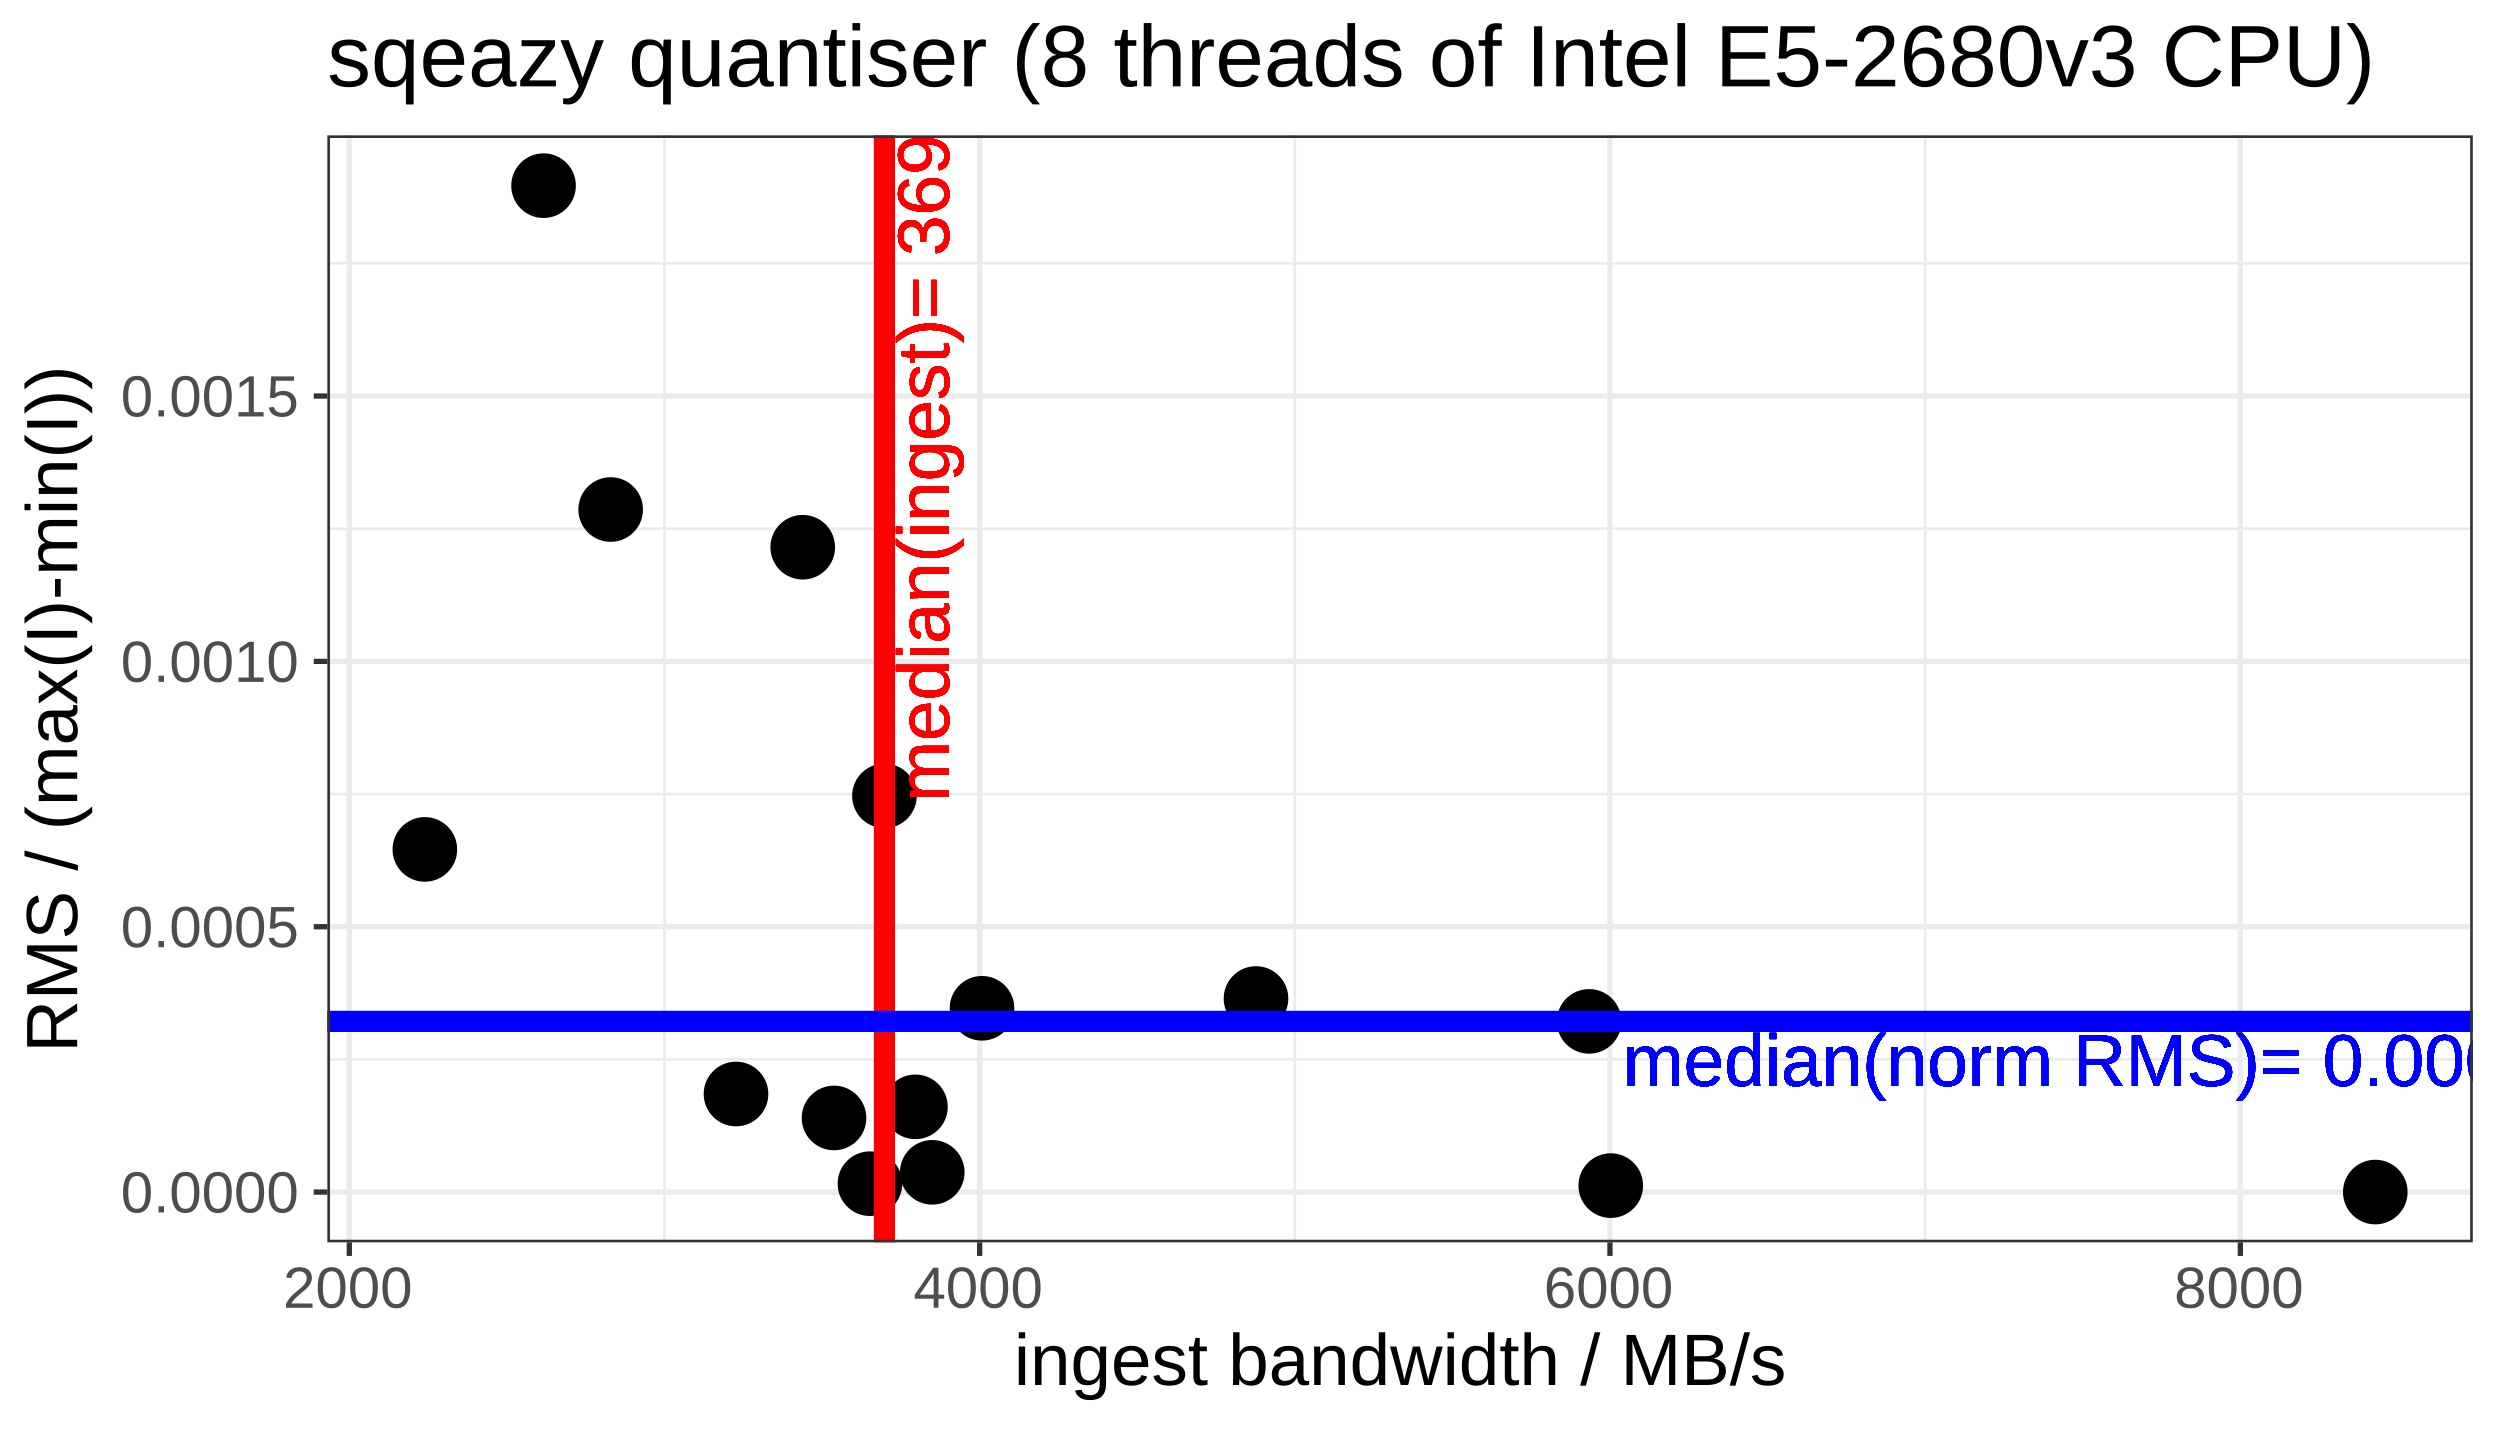
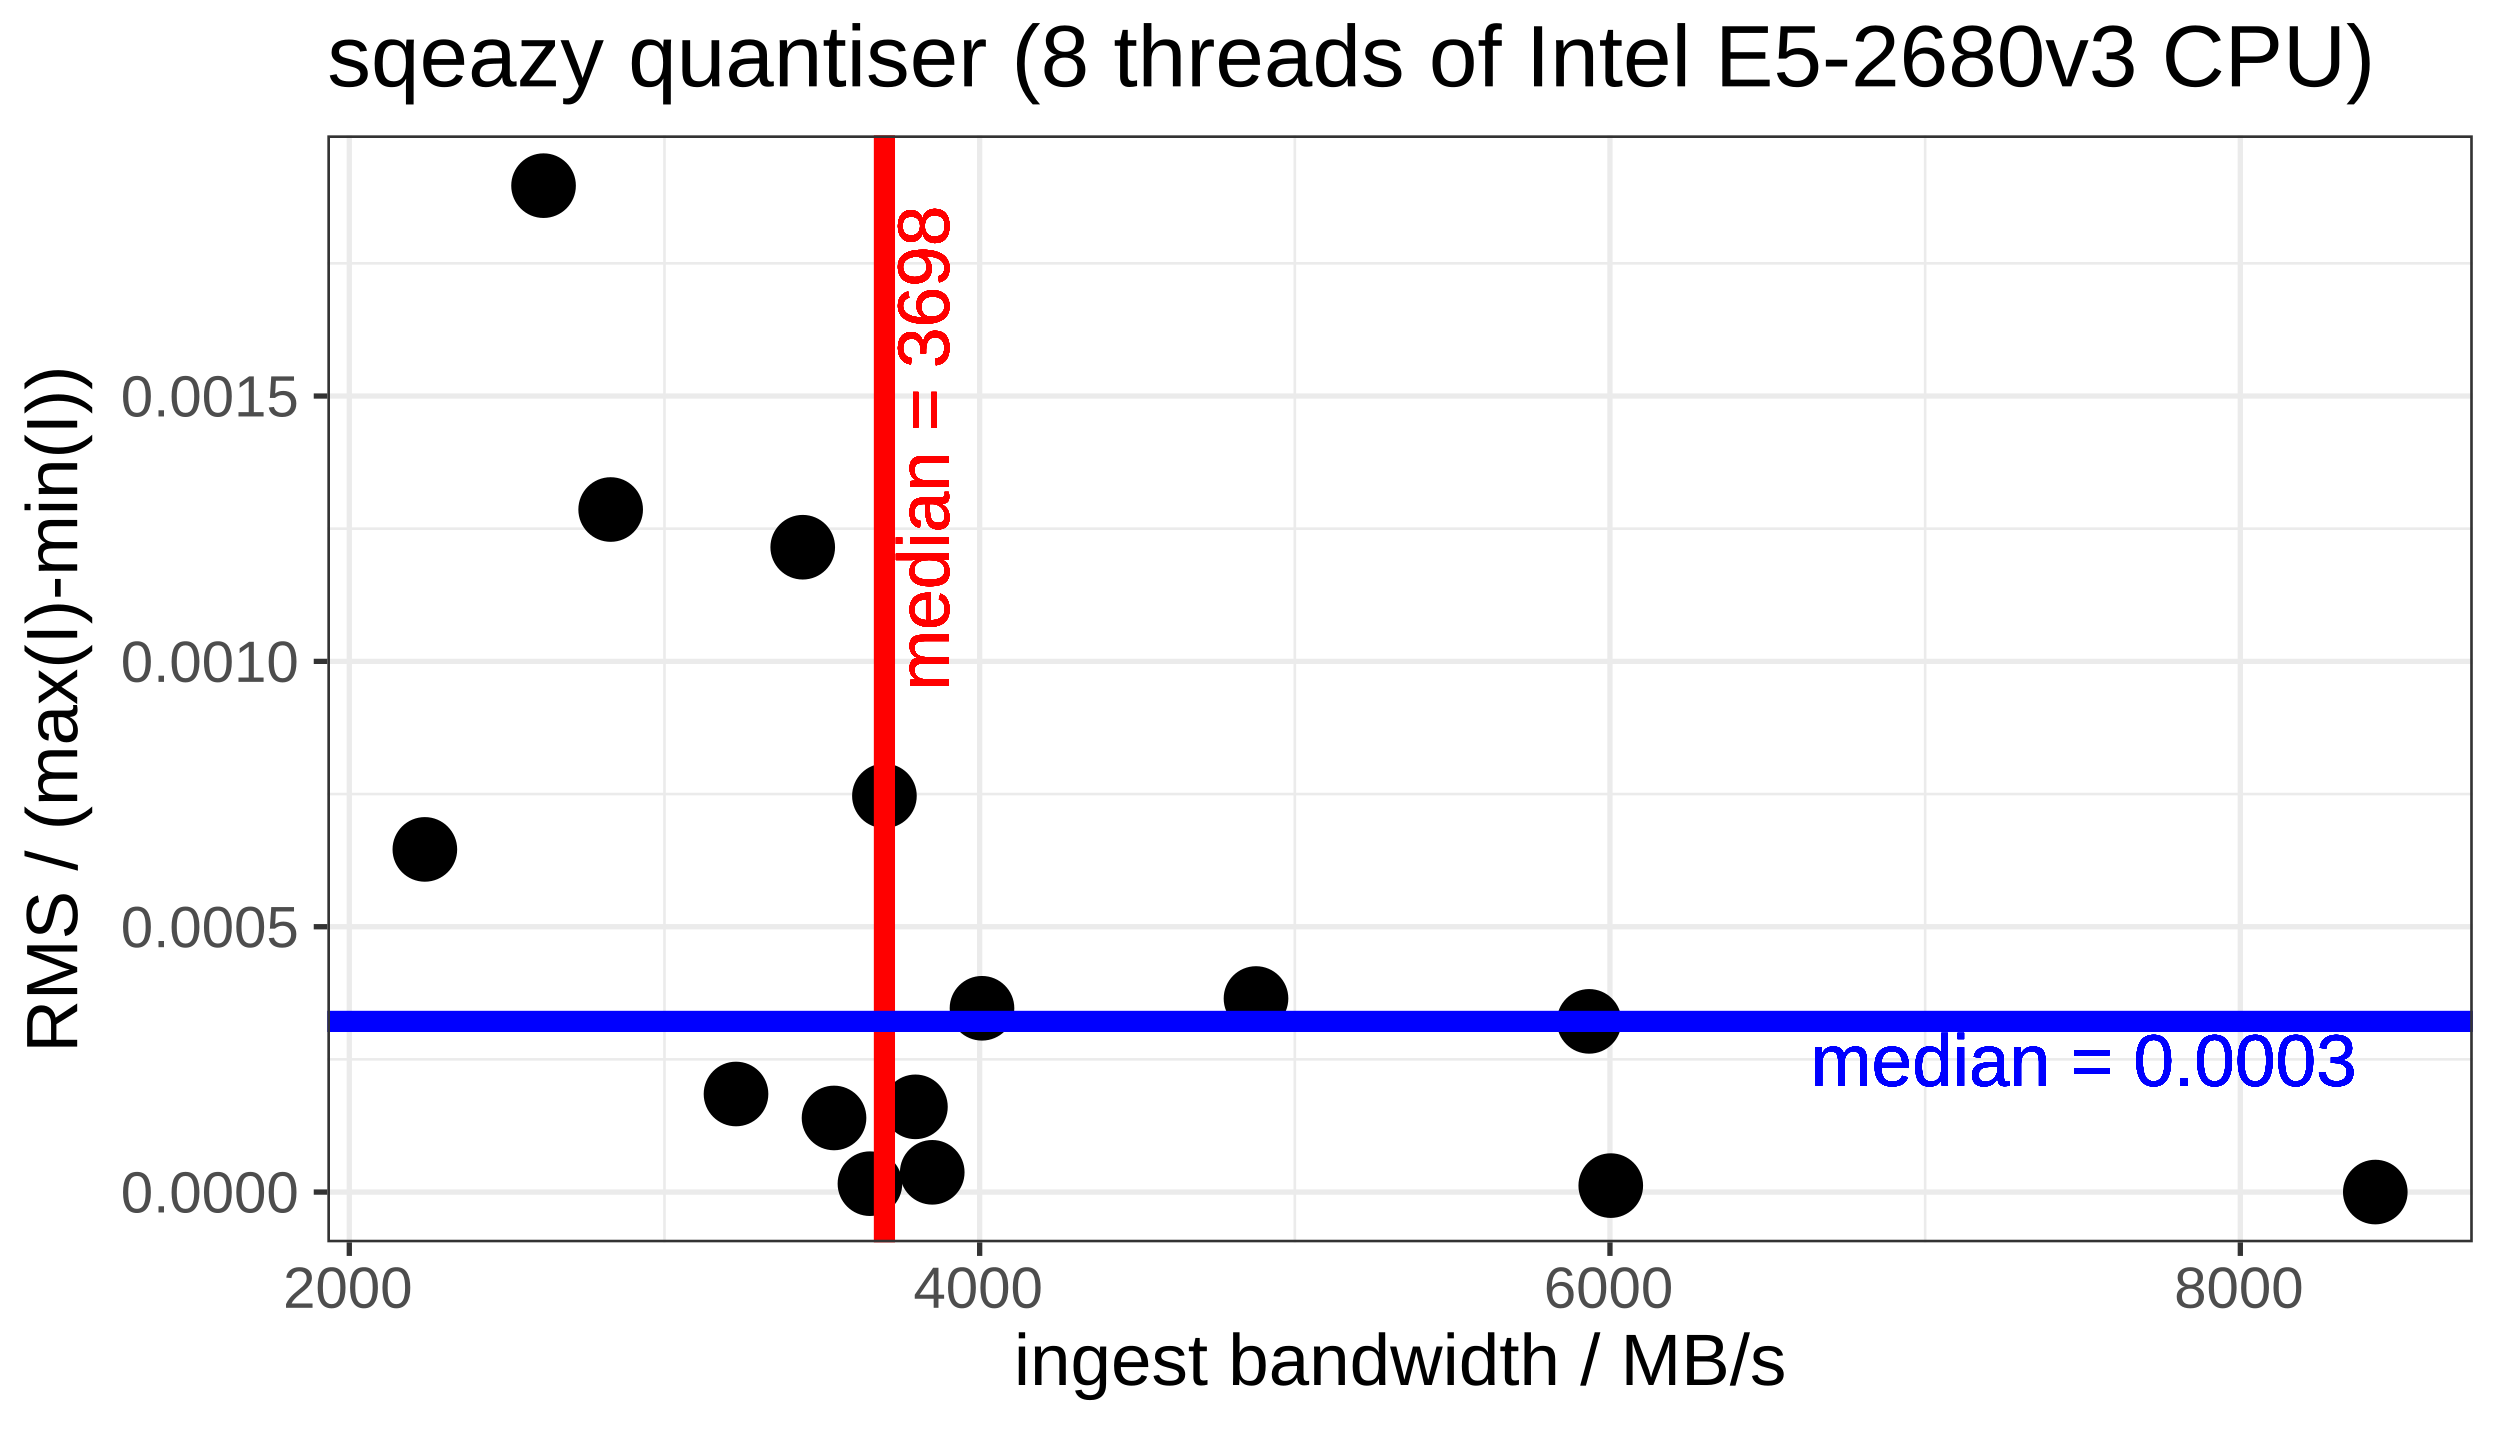
<svg xmlns="http://www.w3.org/2000/svg" viewBox="0 0 504.00 288.00">
  <defs>
    <style type="text/css">
    line, polyline, path, rect, circle {
      fill: none;
      stroke: #000000;
      stroke-linecap: round;
      stroke-linejoin: round;
      stroke-miterlimit: 10.00;
    }
  </style>
  </defs>
  <rect width="100%" height="100%" style="stroke: none; fill: #FFFFFF;" />
  <rect x="0.00" y="0.00" width="504.00" height="288.00" style="stroke-width: 1.07; stroke: #FFFFFF; fill: #FFFFFF;" />
  <defs>
    <clipPath id="cp1">
      <rect x="65.99" y="27.28" width="432.53" height="223.18" />
    </clipPath>
  </defs>
  <rect x="65.99" y="27.28" width="432.53" height="223.18" style="stroke-width: 1.07; stroke: none; fill: #FFFFFF;" clip-path="url(#cp1)" />
  <polyline points="65.99,213.57 498.52,213.57 " style="stroke-width: 0.53; stroke: #EBEBEB; stroke-linecap: butt;" clip-path="url(#cp1)" />
  <polyline points="65.99,160.08 498.52,160.08 " style="stroke-width: 0.53; stroke: #EBEBEB; stroke-linecap: butt;" clip-path="url(#cp1)" />
  <polyline points="65.99,106.58 498.52,106.58 " style="stroke-width: 0.53; stroke: #EBEBEB; stroke-linecap: butt;" clip-path="url(#cp1)" />
  <polyline points="65.99,53.09 498.52,53.09 " style="stroke-width: 0.53; stroke: #EBEBEB; stroke-linecap: butt;" clip-path="url(#cp1)" />
  <polyline points="133.96,250.46 133.96,27.28 " style="stroke-width: 0.53; stroke: #EBEBEB; stroke-linecap: butt;" clip-path="url(#cp1)" />
  <polyline points="261.04,250.46 261.04,27.28 " style="stroke-width: 0.53; stroke: #EBEBEB; stroke-linecap: butt;" clip-path="url(#cp1)" />
  <polyline points="388.11,250.46 388.11,27.28 " style="stroke-width: 0.53; stroke: #EBEBEB; stroke-linecap: butt;" clip-path="url(#cp1)" />
  <polyline points="65.99,240.32 498.52,240.32 " style="stroke-width: 1.07; stroke: #EBEBEB; stroke-linecap: butt;" clip-path="url(#cp1)" />
  <polyline points="65.99,186.83 498.52,186.83 " style="stroke-width: 1.07; stroke: #EBEBEB; stroke-linecap: butt;" clip-path="url(#cp1)" />
  <polyline points="65.99,133.33 498.52,133.33 " style="stroke-width: 1.07; stroke: #EBEBEB; stroke-linecap: butt;" clip-path="url(#cp1)" />
  <polyline points="65.99,79.84 498.52,79.84 " style="stroke-width: 1.07; stroke: #EBEBEB; stroke-linecap: butt;" clip-path="url(#cp1)" />
  <polyline points="70.42,250.46 70.42,27.28 " style="stroke-width: 1.07; stroke: #EBEBEB; stroke-linecap: butt;" clip-path="url(#cp1)" />
  <polyline points="197.50,250.46 197.50,27.28 " style="stroke-width: 1.07; stroke: #EBEBEB; stroke-linecap: butt;" clip-path="url(#cp1)" />
  <polyline points="324.57,250.46 324.57,27.28 " style="stroke-width: 1.07; stroke: #EBEBEB; stroke-linecap: butt;" clip-path="url(#cp1)" />
  <polyline points="451.65,250.46 451.65,27.28 " style="stroke-width: 1.07; stroke: #EBEBEB; stroke-linecap: butt;" clip-path="url(#cp1)" />
  <circle cx="478.86" cy="240.32" r="4.62pt" style="stroke-width: 0.71; fill: #000000;" clip-path="url(#cp1)" />
  <circle cx="187.94" cy="236.34" r="4.62pt" style="stroke-width: 0.71; fill: #000000;" clip-path="url(#cp1)" />
  <circle cx="197.97" cy="203.27" r="4.62pt" style="stroke-width: 0.71; fill: #000000;" clip-path="url(#cp1)" />
  <circle cx="178.30" cy="160.45" r="4.62pt" style="stroke-width: 0.71; fill: #000000;" clip-path="url(#cp1)" />
  <circle cx="168.14" cy="225.38" r="4.62pt" style="stroke-width: 0.71; fill: #000000;" clip-path="url(#cp1)" />
  <circle cx="184.55" cy="223.14" r="4.62pt" style="stroke-width: 0.71; fill: #000000;" clip-path="url(#cp1)" />
  <circle cx="148.38" cy="220.55" r="4.62pt" style="stroke-width: 0.71; fill: #000000;" clip-path="url(#cp1)" />
  <circle cx="253.21" cy="201.30" r="4.62pt" style="stroke-width: 0.71; fill: #000000;" clip-path="url(#cp1)" />
  <circle cx="161.83" cy="110.32" r="4.62pt" style="stroke-width: 0.71; fill: #000000;" clip-path="url(#cp1)" />
  <circle cx="85.65" cy="171.24" r="4.62pt" style="stroke-width: 0.71; fill: #000000;" clip-path="url(#cp1)" />
  <circle cx="109.58" cy="37.43" r="4.62pt" style="stroke-width: 0.71; fill: #000000;" clip-path="url(#cp1)" />
  <circle cx="324.73" cy="239.02" r="4.62pt" style="stroke-width: 0.71; fill: #000000;" clip-path="url(#cp1)" />
  <circle cx="320.37" cy="205.91" r="4.62pt" style="stroke-width: 0.71; fill: #000000;" clip-path="url(#cp1)" />
  <circle cx="175.38" cy="238.63" r="4.62pt" style="stroke-width: 0.71; fill: #000000;" clip-path="url(#cp1)" />
  <circle cx="123.11" cy="102.72" r="4.62pt" style="stroke-width: 0.71; fill: #000000;" clip-path="url(#cp1)" />
  <line x1="178.30" y1="250.46" x2="178.30" y2="27.28" style="stroke-width: 4.27; stroke: #FF0000; stroke-linecap: butt;" clip-path="url(#cp1)" />
  <g clip-path="url(#cp1)">
    <text transform="translate(175.39,90.54) rotate(-90)" style="font-size: 11.04pt; fill: #FF0000; font-family: Arial;" />
  </g>
  <g clip-path="url(#cp1)">
-     <text transform="translate(191.29,161.67) rotate(-90)" style="font-size: 11.04pt; fill: #FF0000; font-family: Arial;">median(ingest)= 3698</text>
-   </g>
-   <g clip-path="url(#cp1)">
-     <text transform="translate(175.39,90.54) rotate(-90)" style="font-size: 11.04pt; fill: #FF0000; font-family: Arial;" />
-   </g>
-   <g clip-path="url(#cp1)">
-     <text transform="translate(191.29,161.67) rotate(-90)" style="font-size: 11.04pt; fill: #FF0000; font-family: Arial;">median(ingest)= 3698</text>
-   </g>
-   <g clip-path="url(#cp1)">
-     <text transform="translate(175.39,90.54) rotate(-90)" style="font-size: 11.04pt; fill: #FF0000; font-family: Arial;" />
-   </g>
-   <g clip-path="url(#cp1)">
-     <text transform="translate(191.29,161.67) rotate(-90)" style="font-size: 11.04pt; fill: #FF0000; font-family: Arial;">median(ingest)= 3698</text>
-   </g>
-   <g clip-path="url(#cp1)">
-     <text transform="translate(175.39,90.54) rotate(-90)" style="font-size: 11.04pt; fill: #FF0000; font-family: Arial;" />
-   </g>
-   <g clip-path="url(#cp1)">
-     <text transform="translate(191.29,161.67) rotate(-90)" style="font-size: 11.04pt; fill: #FF0000; font-family: Arial;">median(ingest)= 3698</text>
-   </g>
-   <g clip-path="url(#cp1)">
-     <text transform="translate(175.39,90.54) rotate(-90)" style="font-size: 11.04pt; fill: #FF0000; font-family: Arial;" />
-   </g>
-   <g clip-path="url(#cp1)">
-     <text transform="translate(191.29,161.67) rotate(-90)" style="font-size: 11.04pt; fill: #FF0000; font-family: Arial;">median(ingest)= 3698</text>
-   </g>
-   <g clip-path="url(#cp1)">
-     <text transform="translate(175.39,90.54) rotate(-90)" style="font-size: 11.04pt; fill: #FF0000; font-family: Arial;" />
-   </g>
-   <g clip-path="url(#cp1)">
-     <text transform="translate(191.29,161.67) rotate(-90)" style="font-size: 11.04pt; fill: #FF0000; font-family: Arial;">median(ingest)= 3698</text>
-   </g>
-   <g clip-path="url(#cp1)">
-     <text transform="translate(175.39,90.54) rotate(-90)" style="font-size: 11.04pt; fill: #FF0000; font-family: Arial;" />
-   </g>
-   <g clip-path="url(#cp1)">
-     <text transform="translate(191.29,161.67) rotate(-90)" style="font-size: 11.04pt; fill: #FF0000; font-family: Arial;">median(ingest)= 3698</text>
-   </g>
-   <g clip-path="url(#cp1)">
-     <text transform="translate(175.39,90.54) rotate(-90)" style="font-size: 11.04pt; fill: #FF0000; font-family: Arial;" />
-   </g>
-   <g clip-path="url(#cp1)">
-     <text transform="translate(191.29,161.67) rotate(-90)" style="font-size: 11.04pt; fill: #FF0000; font-family: Arial;">median(ingest)= 3698</text>
-   </g>
-   <g clip-path="url(#cp1)">
-     <text transform="translate(175.39,90.54) rotate(-90)" style="font-size: 11.04pt; fill: #FF0000; font-family: Arial;" />
-   </g>
-   <g clip-path="url(#cp1)">
-     <text transform="translate(191.29,161.67) rotate(-90)" style="font-size: 11.04pt; fill: #FF0000; font-family: Arial;">median(ingest)= 3698</text>
-   </g>
-   <g clip-path="url(#cp1)">
-     <text transform="translate(175.39,90.54) rotate(-90)" style="font-size: 11.04pt; fill: #FF0000; font-family: Arial;" />
-   </g>
-   <g clip-path="url(#cp1)">
-     <text transform="translate(191.29,161.67) rotate(-90)" style="font-size: 11.04pt; fill: #FF0000; font-family: Arial;">median(ingest)= 3698</text>
-   </g>
-   <g clip-path="url(#cp1)">
-     <text transform="translate(175.39,90.54) rotate(-90)" style="font-size: 11.04pt; fill: #FF0000; font-family: Arial;" />
-   </g>
-   <g clip-path="url(#cp1)">
-     <text transform="translate(191.29,161.67) rotate(-90)" style="font-size: 11.04pt; fill: #FF0000; font-family: Arial;">median(ingest)= 3698</text>
-   </g>
-   <g clip-path="url(#cp1)">
-     <text transform="translate(175.39,90.54) rotate(-90)" style="font-size: 11.04pt; fill: #FF0000; font-family: Arial;" />
-   </g>
-   <g clip-path="url(#cp1)">
-     <text transform="translate(191.29,161.67) rotate(-90)" style="font-size: 11.04pt; fill: #FF0000; font-family: Arial;">median(ingest)= 3698</text>
-   </g>
-   <g clip-path="url(#cp1)">
-     <text transform="translate(175.39,90.54) rotate(-90)" style="font-size: 11.04pt; fill: #FF0000; font-family: Arial;" />
-   </g>
-   <g clip-path="url(#cp1)">
-     <text transform="translate(191.29,161.67) rotate(-90)" style="font-size: 11.04pt; fill: #FF0000; font-family: Arial;">median(ingest)= 3698</text>
-   </g>
-   <g clip-path="url(#cp1)">
-     <text transform="translate(175.39,90.54) rotate(-90)" style="font-size: 11.04pt; fill: #FF0000; font-family: Arial;" />
-   </g>
-   <g clip-path="url(#cp1)">
-     <text transform="translate(191.29,161.67) rotate(-90)" style="font-size: 11.04pt; fill: #FF0000; font-family: Arial;">median(ingest)= 3698</text>
-   </g>
-   <g clip-path="url(#cp1)">
-     <text transform="translate(175.39,90.54) rotate(-90)" style="font-size: 11.04pt; fill: #FF0000; font-family: Arial;" />
-   </g>
-   <g clip-path="url(#cp1)">
-     <text transform="translate(191.29,161.67) rotate(-90)" style="font-size: 11.04pt; fill: #FF0000; font-family: Arial;">median(ingest)= 3698</text>
+     <text transform="translate(191.29,139.26) rotate(-90)" style="font-size: 11.04pt; fill: #FF0000; font-family: Arial;">median = 3698</text>
+   </g>
+   <g clip-path="url(#cp1)">
+     <text transform="translate(175.39,90.54) rotate(-90)" style="font-size: 11.04pt; fill: #FF0000; font-family: Arial;" />
+   </g>
+   <g clip-path="url(#cp1)">
+     <text transform="translate(191.29,139.26) rotate(-90)" style="font-size: 11.04pt; fill: #FF0000; font-family: Arial;">median = 3698</text>
+   </g>
+   <g clip-path="url(#cp1)">
+     <text transform="translate(175.39,90.54) rotate(-90)" style="font-size: 11.04pt; fill: #FF0000; font-family: Arial;" />
+   </g>
+   <g clip-path="url(#cp1)">
+     <text transform="translate(191.29,139.26) rotate(-90)" style="font-size: 11.04pt; fill: #FF0000; font-family: Arial;">median = 3698</text>
+   </g>
+   <g clip-path="url(#cp1)">
+     <text transform="translate(175.39,90.54) rotate(-90)" style="font-size: 11.04pt; fill: #FF0000; font-family: Arial;" />
+   </g>
+   <g clip-path="url(#cp1)">
+     <text transform="translate(191.29,139.26) rotate(-90)" style="font-size: 11.04pt; fill: #FF0000; font-family: Arial;">median = 3698</text>
+   </g>
+   <g clip-path="url(#cp1)">
+     <text transform="translate(175.39,90.54) rotate(-90)" style="font-size: 11.04pt; fill: #FF0000; font-family: Arial;" />
+   </g>
+   <g clip-path="url(#cp1)">
+     <text transform="translate(191.29,139.26) rotate(-90)" style="font-size: 11.04pt; fill: #FF0000; font-family: Arial;">median = 3698</text>
+   </g>
+   <g clip-path="url(#cp1)">
+     <text transform="translate(175.39,90.54) rotate(-90)" style="font-size: 11.04pt; fill: #FF0000; font-family: Arial;" />
+   </g>
+   <g clip-path="url(#cp1)">
+     <text transform="translate(191.29,139.26) rotate(-90)" style="font-size: 11.04pt; fill: #FF0000; font-family: Arial;">median = 3698</text>
+   </g>
+   <g clip-path="url(#cp1)">
+     <text transform="translate(175.39,90.54) rotate(-90)" style="font-size: 11.04pt; fill: #FF0000; font-family: Arial;" />
+   </g>
+   <g clip-path="url(#cp1)">
+     <text transform="translate(191.29,139.26) rotate(-90)" style="font-size: 11.04pt; fill: #FF0000; font-family: Arial;">median = 3698</text>
+   </g>
+   <g clip-path="url(#cp1)">
+     <text transform="translate(175.39,90.54) rotate(-90)" style="font-size: 11.04pt; fill: #FF0000; font-family: Arial;" />
+   </g>
+   <g clip-path="url(#cp1)">
+     <text transform="translate(191.29,139.26) rotate(-90)" style="font-size: 11.04pt; fill: #FF0000; font-family: Arial;">median = 3698</text>
+   </g>
+   <g clip-path="url(#cp1)">
+     <text transform="translate(175.39,90.54) rotate(-90)" style="font-size: 11.04pt; fill: #FF0000; font-family: Arial;" />
+   </g>
+   <g clip-path="url(#cp1)">
+     <text transform="translate(191.29,139.26) rotate(-90)" style="font-size: 11.04pt; fill: #FF0000; font-family: Arial;">median = 3698</text>
+   </g>
+   <g clip-path="url(#cp1)">
+     <text transform="translate(175.39,90.54) rotate(-90)" style="font-size: 11.04pt; fill: #FF0000; font-family: Arial;" />
+   </g>
+   <g clip-path="url(#cp1)">
+     <text transform="translate(191.29,139.26) rotate(-90)" style="font-size: 11.04pt; fill: #FF0000; font-family: Arial;">median = 3698</text>
+   </g>
+   <g clip-path="url(#cp1)">
+     <text transform="translate(175.39,90.54) rotate(-90)" style="font-size: 11.04pt; fill: #FF0000; font-family: Arial;" />
+   </g>
+   <g clip-path="url(#cp1)">
+     <text transform="translate(191.29,139.26) rotate(-90)" style="font-size: 11.04pt; fill: #FF0000; font-family: Arial;">median = 3698</text>
+   </g>
+   <g clip-path="url(#cp1)">
+     <text transform="translate(175.39,90.54) rotate(-90)" style="font-size: 11.04pt; fill: #FF0000; font-family: Arial;" />
+   </g>
+   <g clip-path="url(#cp1)">
+     <text transform="translate(191.29,139.26) rotate(-90)" style="font-size: 11.04pt; fill: #FF0000; font-family: Arial;">median = 3698</text>
+   </g>
+   <g clip-path="url(#cp1)">
+     <text transform="translate(175.39,90.54) rotate(-90)" style="font-size: 11.04pt; fill: #FF0000; font-family: Arial;" />
+   </g>
+   <g clip-path="url(#cp1)">
+     <text transform="translate(191.29,139.26) rotate(-90)" style="font-size: 11.04pt; fill: #FF0000; font-family: Arial;">median = 3698</text>
+   </g>
+   <g clip-path="url(#cp1)">
+     <text transform="translate(175.39,90.54) rotate(-90)" style="font-size: 11.04pt; fill: #FF0000; font-family: Arial;" />
+   </g>
+   <g clip-path="url(#cp1)">
+     <text transform="translate(191.29,139.26) rotate(-90)" style="font-size: 11.04pt; fill: #FF0000; font-family: Arial;">median = 3698</text>
+   </g>
+   <g clip-path="url(#cp1)">
+     <text transform="translate(175.39,90.54) rotate(-90)" style="font-size: 11.04pt; fill: #FF0000; font-family: Arial;" />
+   </g>
+   <g clip-path="url(#cp1)">
+     <text transform="translate(191.29,139.26) rotate(-90)" style="font-size: 11.04pt; fill: #FF0000; font-family: Arial;">median = 3698</text>
  </g>
  <line x1="65.99" y1="205.91" x2="498.52" y2="205.91" style="stroke-width: 4.27; stroke: #0000FF; stroke-linecap: butt;" clip-path="url(#cp1)" />
  <g clip-path="url(#cp1)">
    <text x="419.88" y="203.00" style="font-size: 11.04pt; fill: #0000FF; font-family: Arial;" />
  </g>
  <g clip-path="url(#cp1)">
-     <text x="327.16" y="218.90" style="font-size: 11.04pt; fill: #0000FF; font-family: Arial;">median(norm RMS)= 0.0003</text>
-   </g>
-   <g clip-path="url(#cp1)">
-     <text x="419.88" y="203.00" style="font-size: 11.04pt; fill: #0000FF; font-family: Arial;" />
-   </g>
-   <g clip-path="url(#cp1)">
-     <text x="327.16" y="218.90" style="font-size: 11.04pt; fill: #0000FF; font-family: Arial;">median(norm RMS)= 0.0003</text>
-   </g>
-   <g clip-path="url(#cp1)">
-     <text x="419.88" y="203.00" style="font-size: 11.04pt; fill: #0000FF; font-family: Arial;" />
-   </g>
-   <g clip-path="url(#cp1)">
-     <text x="327.16" y="218.90" style="font-size: 11.04pt; fill: #0000FF; font-family: Arial;">median(norm RMS)= 0.0003</text>
-   </g>
-   <g clip-path="url(#cp1)">
-     <text x="419.88" y="203.00" style="font-size: 11.04pt; fill: #0000FF; font-family: Arial;" />
-   </g>
-   <g clip-path="url(#cp1)">
-     <text x="327.16" y="218.90" style="font-size: 11.04pt; fill: #0000FF; font-family: Arial;">median(norm RMS)= 0.0003</text>
-   </g>
-   <g clip-path="url(#cp1)">
-     <text x="419.88" y="203.00" style="font-size: 11.04pt; fill: #0000FF; font-family: Arial;" />
-   </g>
-   <g clip-path="url(#cp1)">
-     <text x="327.16" y="218.90" style="font-size: 11.04pt; fill: #0000FF; font-family: Arial;">median(norm RMS)= 0.0003</text>
-   </g>
-   <g clip-path="url(#cp1)">
-     <text x="419.88" y="203.00" style="font-size: 11.04pt; fill: #0000FF; font-family: Arial;" />
-   </g>
-   <g clip-path="url(#cp1)">
-     <text x="327.16" y="218.90" style="font-size: 11.04pt; fill: #0000FF; font-family: Arial;">median(norm RMS)= 0.0003</text>
-   </g>
-   <g clip-path="url(#cp1)">
-     <text x="419.88" y="203.00" style="font-size: 11.04pt; fill: #0000FF; font-family: Arial;" />
-   </g>
-   <g clip-path="url(#cp1)">
-     <text x="327.16" y="218.90" style="font-size: 11.04pt; fill: #0000FF; font-family: Arial;">median(norm RMS)= 0.0003</text>
-   </g>
-   <g clip-path="url(#cp1)">
-     <text x="419.88" y="203.00" style="font-size: 11.04pt; fill: #0000FF; font-family: Arial;" />
-   </g>
-   <g clip-path="url(#cp1)">
-     <text x="327.16" y="218.90" style="font-size: 11.04pt; fill: #0000FF; font-family: Arial;">median(norm RMS)= 0.0003</text>
-   </g>
-   <g clip-path="url(#cp1)">
-     <text x="419.88" y="203.00" style="font-size: 11.04pt; fill: #0000FF; font-family: Arial;" />
-   </g>
-   <g clip-path="url(#cp1)">
-     <text x="327.16" y="218.90" style="font-size: 11.04pt; fill: #0000FF; font-family: Arial;">median(norm RMS)= 0.0003</text>
-   </g>
-   <g clip-path="url(#cp1)">
-     <text x="419.88" y="203.00" style="font-size: 11.04pt; fill: #0000FF; font-family: Arial;" />
-   </g>
-   <g clip-path="url(#cp1)">
-     <text x="327.16" y="218.90" style="font-size: 11.04pt; fill: #0000FF; font-family: Arial;">median(norm RMS)= 0.0003</text>
-   </g>
-   <g clip-path="url(#cp1)">
-     <text x="419.88" y="203.00" style="font-size: 11.04pt; fill: #0000FF; font-family: Arial;" />
-   </g>
-   <g clip-path="url(#cp1)">
-     <text x="327.16" y="218.90" style="font-size: 11.04pt; fill: #0000FF; font-family: Arial;">median(norm RMS)= 0.0003</text>
-   </g>
-   <g clip-path="url(#cp1)">
-     <text x="419.88" y="203.00" style="font-size: 11.04pt; fill: #0000FF; font-family: Arial;" />
-   </g>
-   <g clip-path="url(#cp1)">
-     <text x="327.16" y="218.90" style="font-size: 11.04pt; fill: #0000FF; font-family: Arial;">median(norm RMS)= 0.0003</text>
-   </g>
-   <g clip-path="url(#cp1)">
-     <text x="419.88" y="203.00" style="font-size: 11.04pt; fill: #0000FF; font-family: Arial;" />
-   </g>
-   <g clip-path="url(#cp1)">
-     <text x="327.16" y="218.90" style="font-size: 11.04pt; fill: #0000FF; font-family: Arial;">median(norm RMS)= 0.0003</text>
-   </g>
-   <g clip-path="url(#cp1)">
-     <text x="419.88" y="203.00" style="font-size: 11.04pt; fill: #0000FF; font-family: Arial;" />
-   </g>
-   <g clip-path="url(#cp1)">
-     <text x="327.16" y="218.90" style="font-size: 11.04pt; fill: #0000FF; font-family: Arial;">median(norm RMS)= 0.0003</text>
-   </g>
-   <g clip-path="url(#cp1)">
-     <text x="419.88" y="203.00" style="font-size: 11.04pt; fill: #0000FF; font-family: Arial;" />
-   </g>
-   <g clip-path="url(#cp1)">
-     <text x="327.16" y="218.90" style="font-size: 11.04pt; fill: #0000FF; font-family: Arial;">median(norm RMS)= 0.0003</text>
+     <text x="365.04" y="218.90" style="font-size: 11.04pt; fill: #0000FF; font-family: Arial;">median = 0.0003</text>
+   </g>
+   <g clip-path="url(#cp1)">
+     <text x="419.88" y="203.00" style="font-size: 11.04pt; fill: #0000FF; font-family: Arial;" />
+   </g>
+   <g clip-path="url(#cp1)">
+     <text x="365.04" y="218.90" style="font-size: 11.04pt; fill: #0000FF; font-family: Arial;">median = 0.0003</text>
+   </g>
+   <g clip-path="url(#cp1)">
+     <text x="419.88" y="203.00" style="font-size: 11.04pt; fill: #0000FF; font-family: Arial;" />
+   </g>
+   <g clip-path="url(#cp1)">
+     <text x="365.04" y="218.90" style="font-size: 11.04pt; fill: #0000FF; font-family: Arial;">median = 0.0003</text>
+   </g>
+   <g clip-path="url(#cp1)">
+     <text x="419.88" y="203.00" style="font-size: 11.04pt; fill: #0000FF; font-family: Arial;" />
+   </g>
+   <g clip-path="url(#cp1)">
+     <text x="365.04" y="218.90" style="font-size: 11.04pt; fill: #0000FF; font-family: Arial;">median = 0.0003</text>
+   </g>
+   <g clip-path="url(#cp1)">
+     <text x="419.88" y="203.00" style="font-size: 11.04pt; fill: #0000FF; font-family: Arial;" />
+   </g>
+   <g clip-path="url(#cp1)">
+     <text x="365.04" y="218.90" style="font-size: 11.04pt; fill: #0000FF; font-family: Arial;">median = 0.0003</text>
+   </g>
+   <g clip-path="url(#cp1)">
+     <text x="419.88" y="203.00" style="font-size: 11.04pt; fill: #0000FF; font-family: Arial;" />
+   </g>
+   <g clip-path="url(#cp1)">
+     <text x="365.04" y="218.90" style="font-size: 11.04pt; fill: #0000FF; font-family: Arial;">median = 0.0003</text>
+   </g>
+   <g clip-path="url(#cp1)">
+     <text x="419.88" y="203.00" style="font-size: 11.04pt; fill: #0000FF; font-family: Arial;" />
+   </g>
+   <g clip-path="url(#cp1)">
+     <text x="365.04" y="218.90" style="font-size: 11.04pt; fill: #0000FF; font-family: Arial;">median = 0.0003</text>
+   </g>
+   <g clip-path="url(#cp1)">
+     <text x="419.88" y="203.00" style="font-size: 11.04pt; fill: #0000FF; font-family: Arial;" />
+   </g>
+   <g clip-path="url(#cp1)">
+     <text x="365.04" y="218.90" style="font-size: 11.04pt; fill: #0000FF; font-family: Arial;">median = 0.0003</text>
+   </g>
+   <g clip-path="url(#cp1)">
+     <text x="419.88" y="203.00" style="font-size: 11.04pt; fill: #0000FF; font-family: Arial;" />
+   </g>
+   <g clip-path="url(#cp1)">
+     <text x="365.04" y="218.90" style="font-size: 11.04pt; fill: #0000FF; font-family: Arial;">median = 0.0003</text>
+   </g>
+   <g clip-path="url(#cp1)">
+     <text x="419.88" y="203.00" style="font-size: 11.04pt; fill: #0000FF; font-family: Arial;" />
+   </g>
+   <g clip-path="url(#cp1)">
+     <text x="365.04" y="218.90" style="font-size: 11.04pt; fill: #0000FF; font-family: Arial;">median = 0.0003</text>
+   </g>
+   <g clip-path="url(#cp1)">
+     <text x="419.88" y="203.00" style="font-size: 11.04pt; fill: #0000FF; font-family: Arial;" />
+   </g>
+   <g clip-path="url(#cp1)">
+     <text x="365.04" y="218.90" style="font-size: 11.04pt; fill: #0000FF; font-family: Arial;">median = 0.0003</text>
+   </g>
+   <g clip-path="url(#cp1)">
+     <text x="419.88" y="203.00" style="font-size: 11.04pt; fill: #0000FF; font-family: Arial;" />
+   </g>
+   <g clip-path="url(#cp1)">
+     <text x="365.04" y="218.90" style="font-size: 11.04pt; fill: #0000FF; font-family: Arial;">median = 0.0003</text>
+   </g>
+   <g clip-path="url(#cp1)">
+     <text x="419.88" y="203.00" style="font-size: 11.04pt; fill: #0000FF; font-family: Arial;" />
+   </g>
+   <g clip-path="url(#cp1)">
+     <text x="365.04" y="218.90" style="font-size: 11.04pt; fill: #0000FF; font-family: Arial;">median = 0.0003</text>
+   </g>
+   <g clip-path="url(#cp1)">
+     <text x="419.88" y="203.00" style="font-size: 11.04pt; fill: #0000FF; font-family: Arial;" />
+   </g>
+   <g clip-path="url(#cp1)">
+     <text x="365.04" y="218.90" style="font-size: 11.04pt; fill: #0000FF; font-family: Arial;">median = 0.0003</text>
+   </g>
+   <g clip-path="url(#cp1)">
+     <text x="419.88" y="203.00" style="font-size: 11.04pt; fill: #0000FF; font-family: Arial;" />
+   </g>
+   <g clip-path="url(#cp1)">
+     <text x="365.04" y="218.90" style="font-size: 11.04pt; fill: #0000FF; font-family: Arial;">median = 0.0003</text>
  </g>
  <rect x="65.99" y="27.28" width="432.53" height="223.18" style="stroke-width: 1.07; stroke: #333333;" clip-path="url(#cp1)" />
  <defs>
    <clipPath id="cp2">
      <rect x="0.00" y="0.00" width="504.00" height="288.00" />
    </clipPath>
  </defs>
  <g clip-path="url(#cp2)">
    <text x="24.35" y="244.44" style="font-size: 8.80pt; fill: #4D4D4D; font-family: Arial;">0.0000</text>
  </g>
  <g clip-path="url(#cp2)">
    <text x="24.35" y="190.95" style="font-size: 8.80pt; fill: #4D4D4D; font-family: Arial;">0.0005</text>
  </g>
  <g clip-path="url(#cp2)">
    <text x="24.35" y="137.46" style="font-size: 8.80pt; fill: #4D4D4D; font-family: Arial;">0.0010</text>
  </g>
  <g clip-path="url(#cp2)">
    <text x="24.35" y="83.96" style="font-size: 8.80pt; fill: #4D4D4D; font-family: Arial;">0.0015</text>
  </g>
  <polyline points="63.25,240.32 65.99,240.32 " style="stroke-width: 1.07; stroke: #333333; stroke-linecap: butt;" clip-path="url(#cp2)" />
  <polyline points="63.25,186.83 65.99,186.83 " style="stroke-width: 1.07; stroke: #333333; stroke-linecap: butt;" clip-path="url(#cp2)" />
  <polyline points="63.25,133.33 65.99,133.33 " style="stroke-width: 1.07; stroke: #333333; stroke-linecap: butt;" clip-path="url(#cp2)" />
  <polyline points="63.25,79.84 65.99,79.84 " style="stroke-width: 1.07; stroke: #333333; stroke-linecap: butt;" clip-path="url(#cp2)" />
  <polyline points="70.42,253.20 70.42,250.46 " style="stroke-width: 1.07; stroke: #333333; stroke-linecap: butt;" clip-path="url(#cp2)" />
  <polyline points="197.50,253.20 197.50,250.46 " style="stroke-width: 1.07; stroke: #333333; stroke-linecap: butt;" clip-path="url(#cp2)" />
  <polyline points="324.57,253.20 324.57,250.46 " style="stroke-width: 1.07; stroke: #333333; stroke-linecap: butt;" clip-path="url(#cp2)" />
  <polyline points="451.65,253.20 451.65,250.46 " style="stroke-width: 1.07; stroke: #333333; stroke-linecap: butt;" clip-path="url(#cp2)" />
  <g clip-path="url(#cp2)">
    <text x="57.07" y="263.65" style="font-size: 8.80pt; fill: #4D4D4D; font-family: Arial;">2000</text>
  </g>
  <g clip-path="url(#cp2)">
    <text x="184.15" y="263.65" style="font-size: 8.80pt; fill: #4D4D4D; font-family: Arial;">4000</text>
  </g>
  <g clip-path="url(#cp2)">
    <text x="311.23" y="263.65" style="font-size: 8.80pt; fill: #4D4D4D; font-family: Arial;">6000</text>
  </g>
  <g clip-path="url(#cp2)">
    <text x="438.31" y="263.65" style="font-size: 8.80pt; fill: #4D4D4D; font-family: Arial;">8000</text>
  </g>
  <g clip-path="url(#cp2)">
    <text x="204.40" y="279.21" style="font-size: 11.00pt; font-family: Arial;">ingest bandwidth / MB/s</text>
  </g>
  <g clip-path="url(#cp2)">
    <text transform="translate(15.56,212.20) rotate(-90)" style="font-size: 11.00pt; font-family: Arial;"> RMS / (max(I)-min(I)) </text>
  </g>
  <g clip-path="url(#cp2)">
    <text x="65.99" y="17.40" style="font-size: 13.20pt; font-family: Arial;">sqeazy quantiser (8 threads of Intel E5-2680v3 CPU)</text>
  </g>
</svg>
